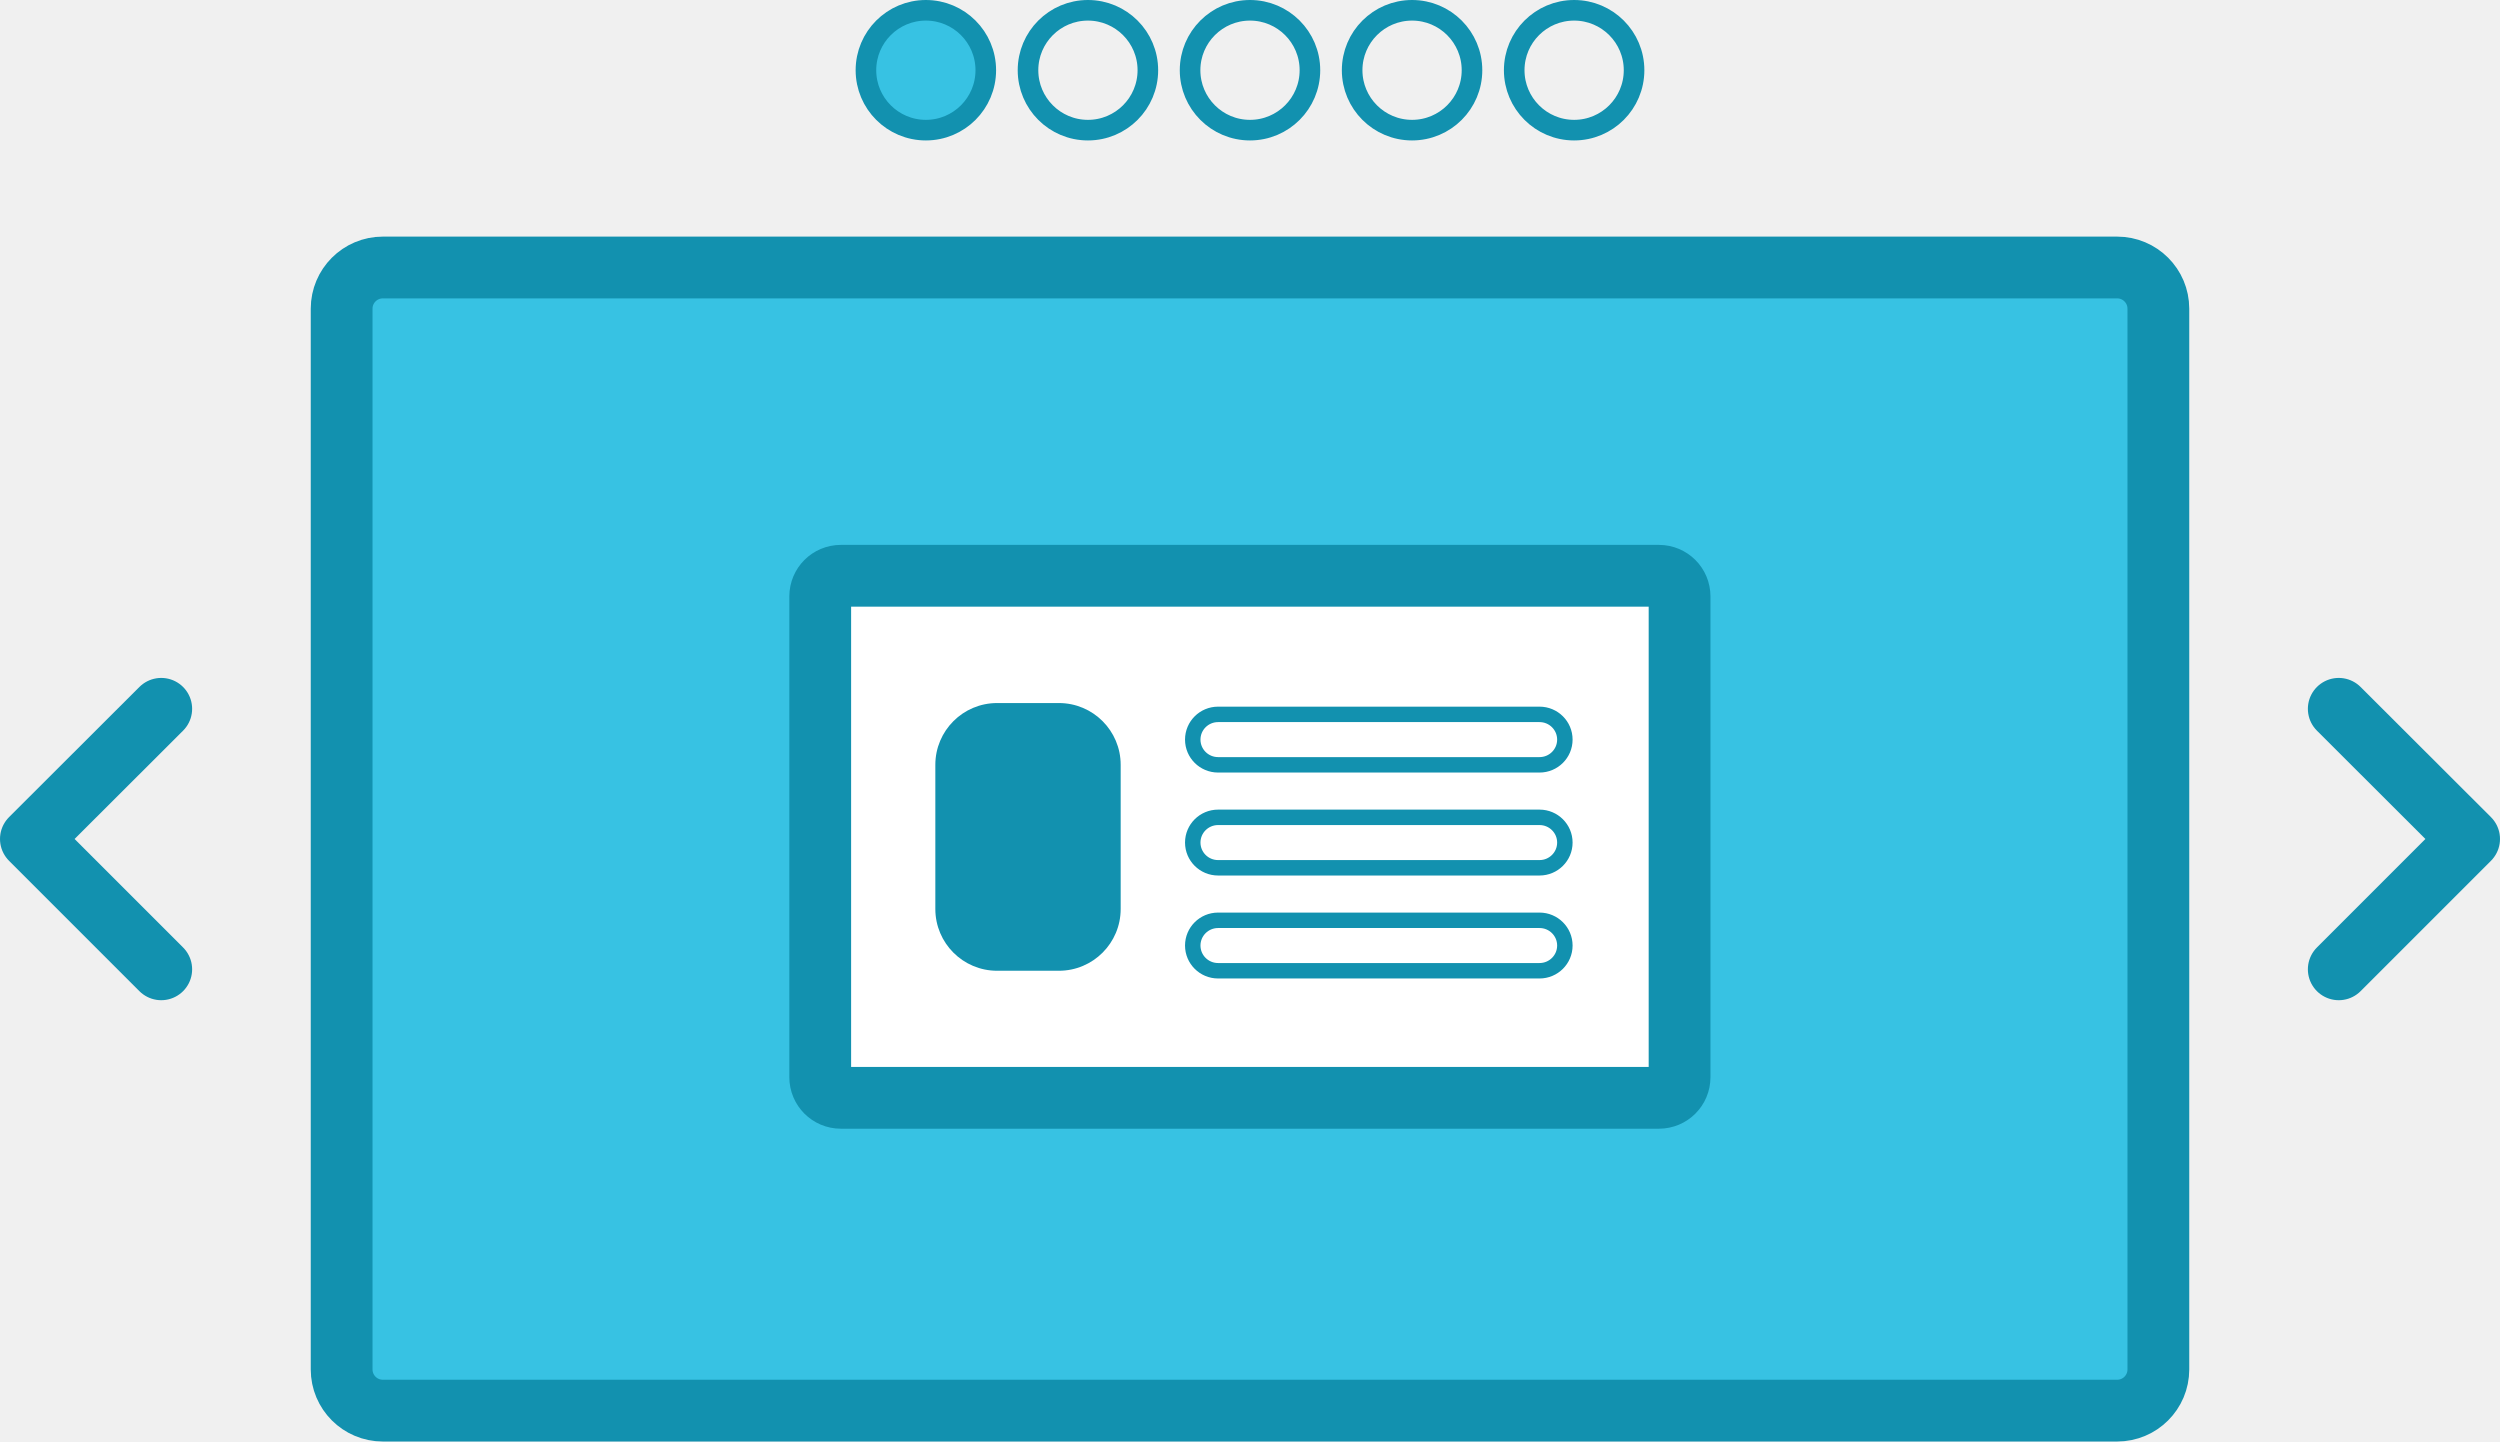
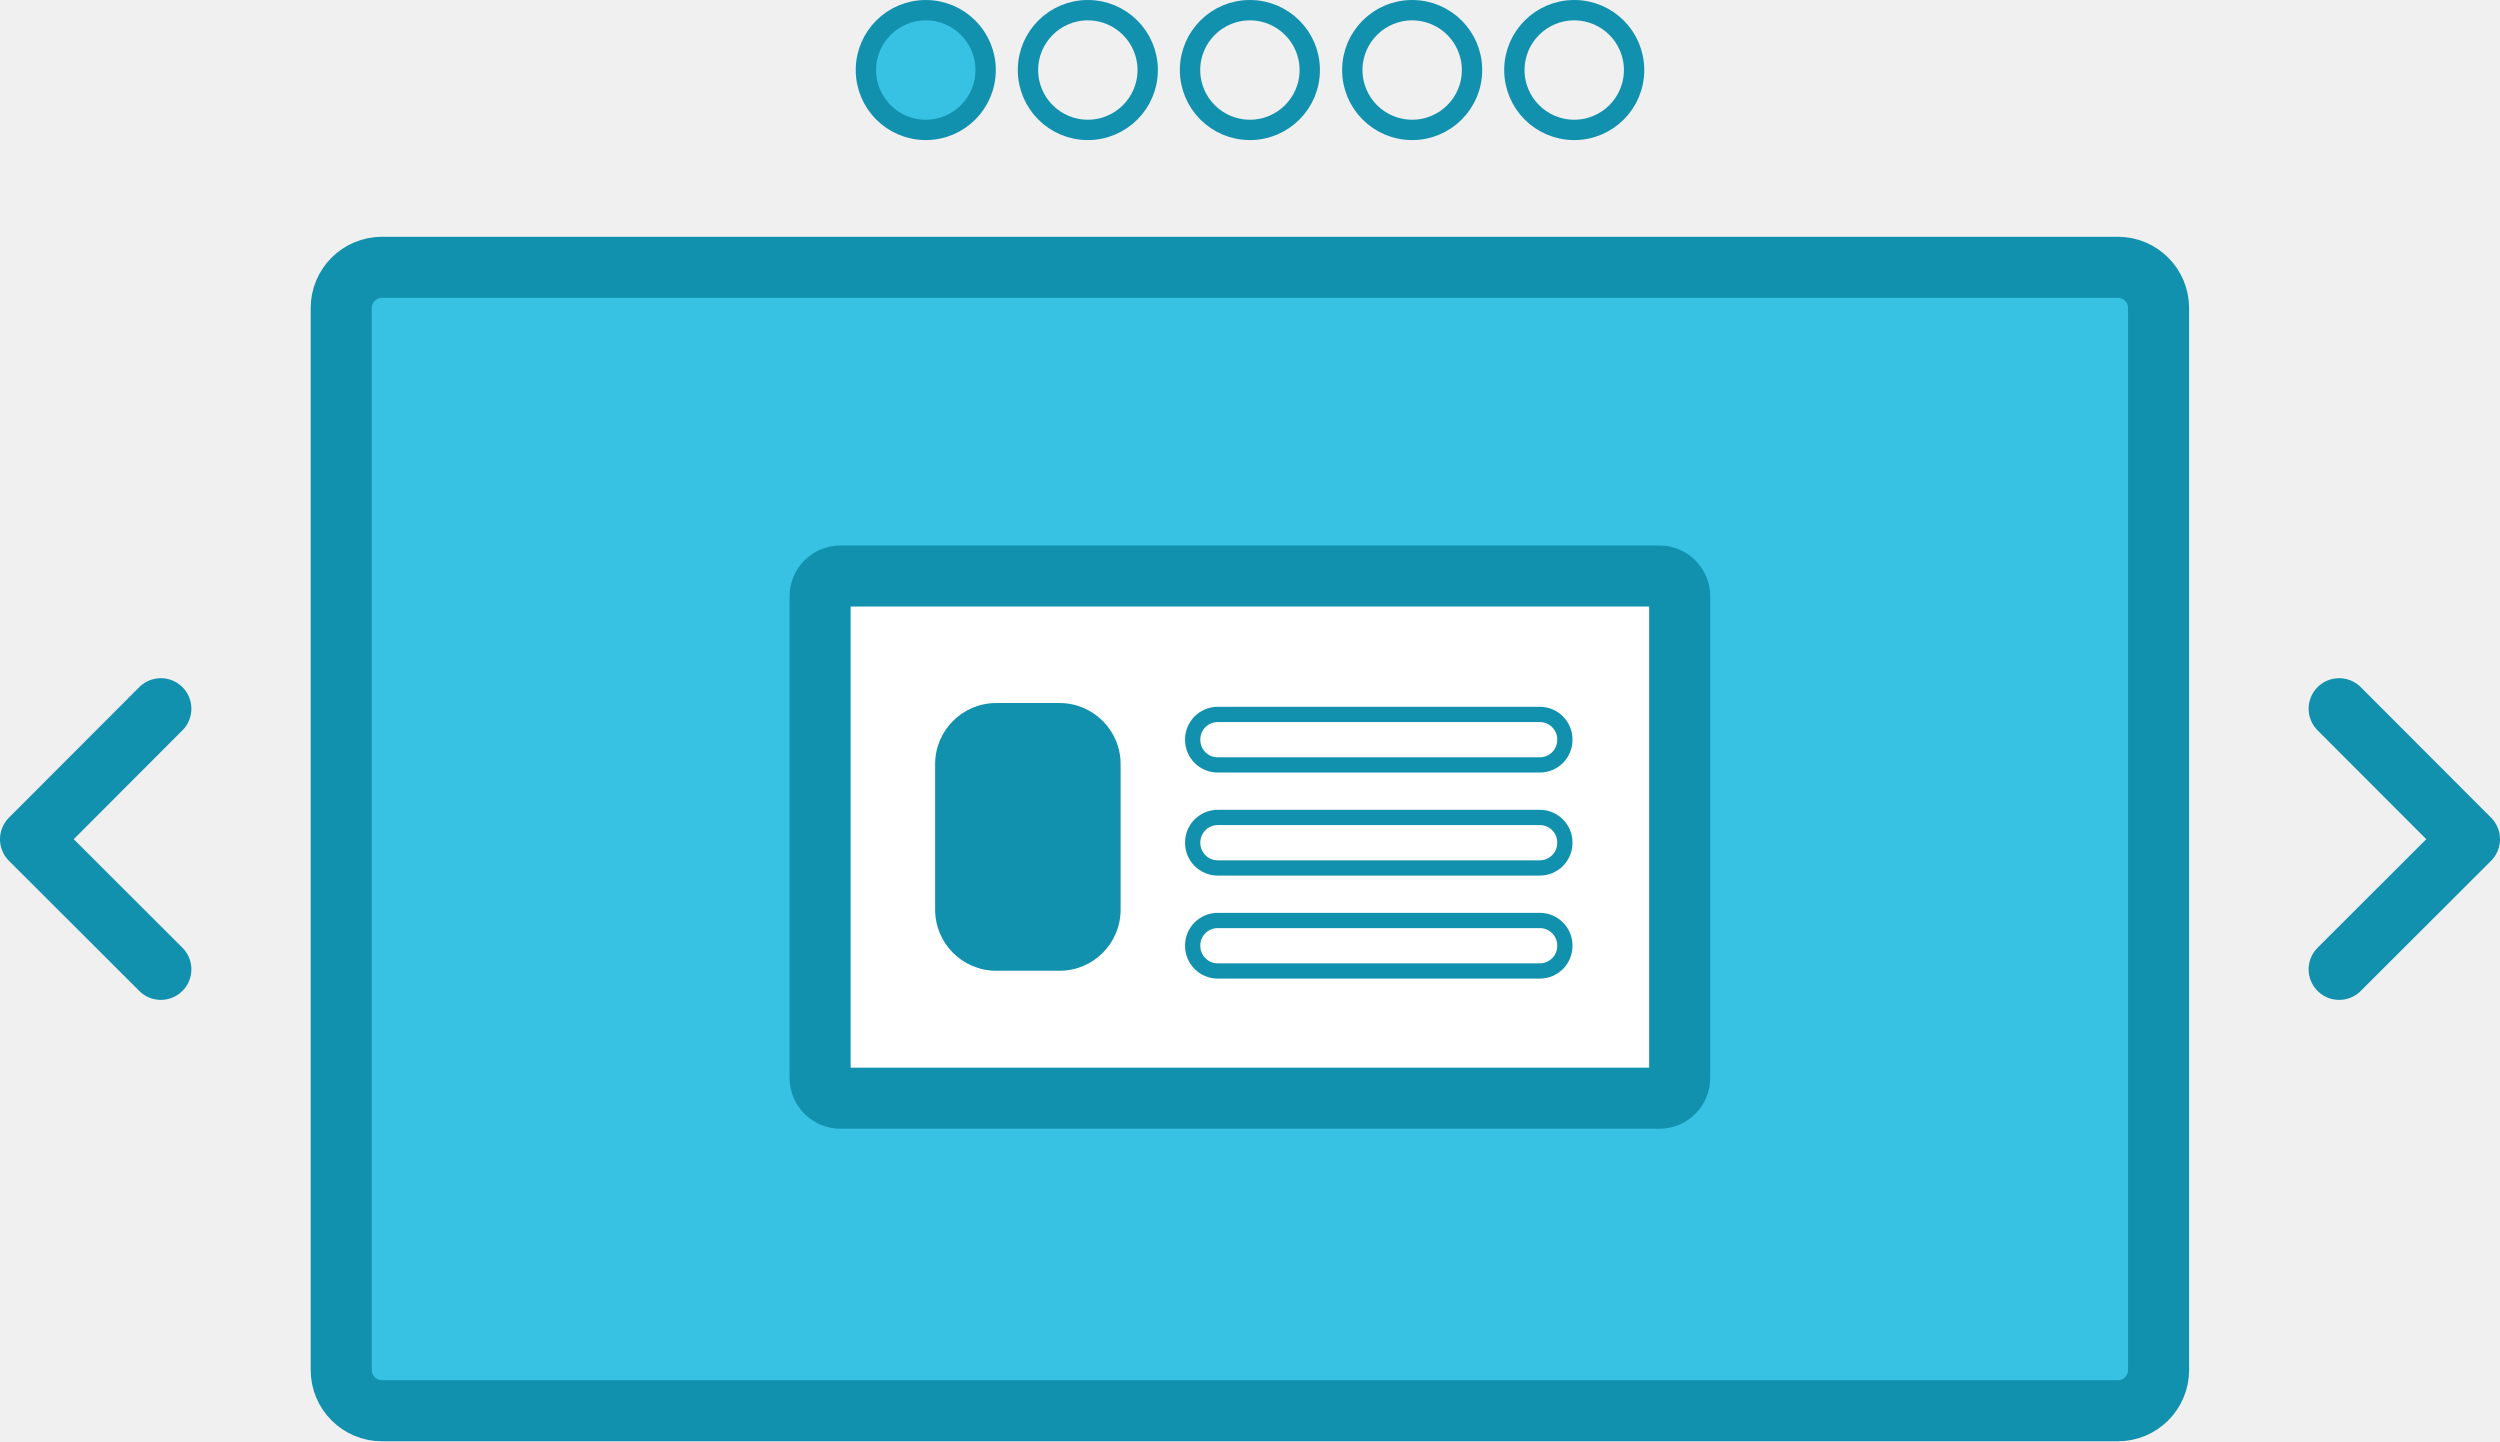
- <svg xmlns="http://www.w3.org/2000/svg" width="121.4" height="70" viewBox="0 0 121.4 70">
+ <svg xmlns="http://www.w3.org/2000/svg" width="122.79" height="70.8" viewBox="0 0 122.79 70.8">
  <defs>
-     <style>.cls-1,.cls-4{fill:#37c2e3}.cls-1,.cls-2,.cls-3,.cls-4,.cls-5,.cls-6{stroke:#1291af}.cls-1,.cls-2,.cls-4,.cls-5,.cls-6{stroke-miterlimit:10}.cls-2,.cls-3{fill:none}.cls-3{stroke-linecap:round;stroke-linejoin:round}.cls-3,.cls-4,.cls-5{stroke-width:3px}.cls-5,.cls-6{fill:#fff}.cls-6{stroke-width:.75px}.cls-7{fill:#1291af}</style>
+     <style>.cls-1,.cls-4{fill:#37c2e3;}.cls-1,.cls-2,.cls-3,.cls-4,.cls-5,.cls-6{stroke:#1291af;}.cls-1,.cls-2,.cls-4,.cls-5,.cls-6{stroke-miterlimit:10;}.cls-2,.cls-3{fill:none;}.cls-3{stroke-linecap:round;stroke-linejoin:round;}.cls-3,.cls-4,.cls-5{stroke-width:3px;}.cls-5,.cls-6{fill:#fff;}.cls-6{stroke-width:0.75px;}.cls-7{fill:#1291af;}</style>
  </defs>
  <g id="Layer_2" data-name="Layer 2">
    <g id="Camada_1" data-name="Camada 1">
-       <circle class="cls-1" cx="44.96" cy="3.41" r="2.91" />
-       <circle class="cls-2" cx="52.83" cy="3.41" r="2.91" />
-       <circle class="cls-2" cx="60.7" cy="3.41" r="2.91" />
-       <circle class="cls-2" cx="68.57" cy="3.41" r="2.91" />
-       <circle class="cls-2" cx="76.44" cy="3.41" r="2.91" />
-       <path class="cls-3" d="M7.83 34.42L1.5 40.74l6.33 6.33m105.74-12.65l6.33 6.32-6.33 6.33" />
-       <rect class="cls-4" x="16.59" y="12.99" width="88.22" height="55.51" rx="2" />
-       <rect class="cls-5" x="39.83" y="27.96" width="41.73" height="25.35" rx="1" />
-       <rect class="cls-6" x="57.92" y="39.69" width="18.07" height="2.45" rx="1.23" />
-       <rect class="cls-6" x="57.92" y="34.69" width="18.07" height="2.45" rx="1.23" />
-       <rect class="cls-6" x="57.92" y="44.69" width="18.07" height="2.45" rx="1.23" />
-       <rect class="cls-7" x="45.42" y="34.14" width="9" height="13" rx="3" />
+       <circle class="cls-1" cx="45.47" cy="3.44" r="2.94" />
+       <circle class="cls-2" cx="53.43" cy="3.44" r="2.94" />
+       <circle class="cls-2" cx="61.39" cy="3.44" r="2.94" />
+       <circle class="cls-2" cx="69.36" cy="3.44" r="2.94" />
+       <circle class="cls-2" cx="77.32" cy="3.44" r="2.94" />
+       <polyline class="cls-3" points="7.9 34.81 1.5 41.22 7.9 47.61" />
+       <polyline class="cls-3" points="114.89 34.81 121.29 41.22 114.89 47.61" />
+       <rect class="cls-4" x="16.76" y="13.13" width="89.26" height="56.16" rx="2" />
+       <rect class="cls-5" x="40.28" y="28.29" width="42.22" height="25.65" rx="1" />
+       <rect class="cls-6" x="58.58" y="40.15" width="18.28" height="2.48" rx="1.23" />
+       <rect class="cls-6" x="58.58" y="35.09" width="18.28" height="2.48" rx="1.23" />
+       <rect class="cls-6" x="58.58" y="45.21" width="18.28" height="2.48" rx="1.23" />
+       <rect class="cls-7" x="45.93" y="34.53" width="9.11" height="13.15" rx="3" />
    </g>
  </g>
</svg>
